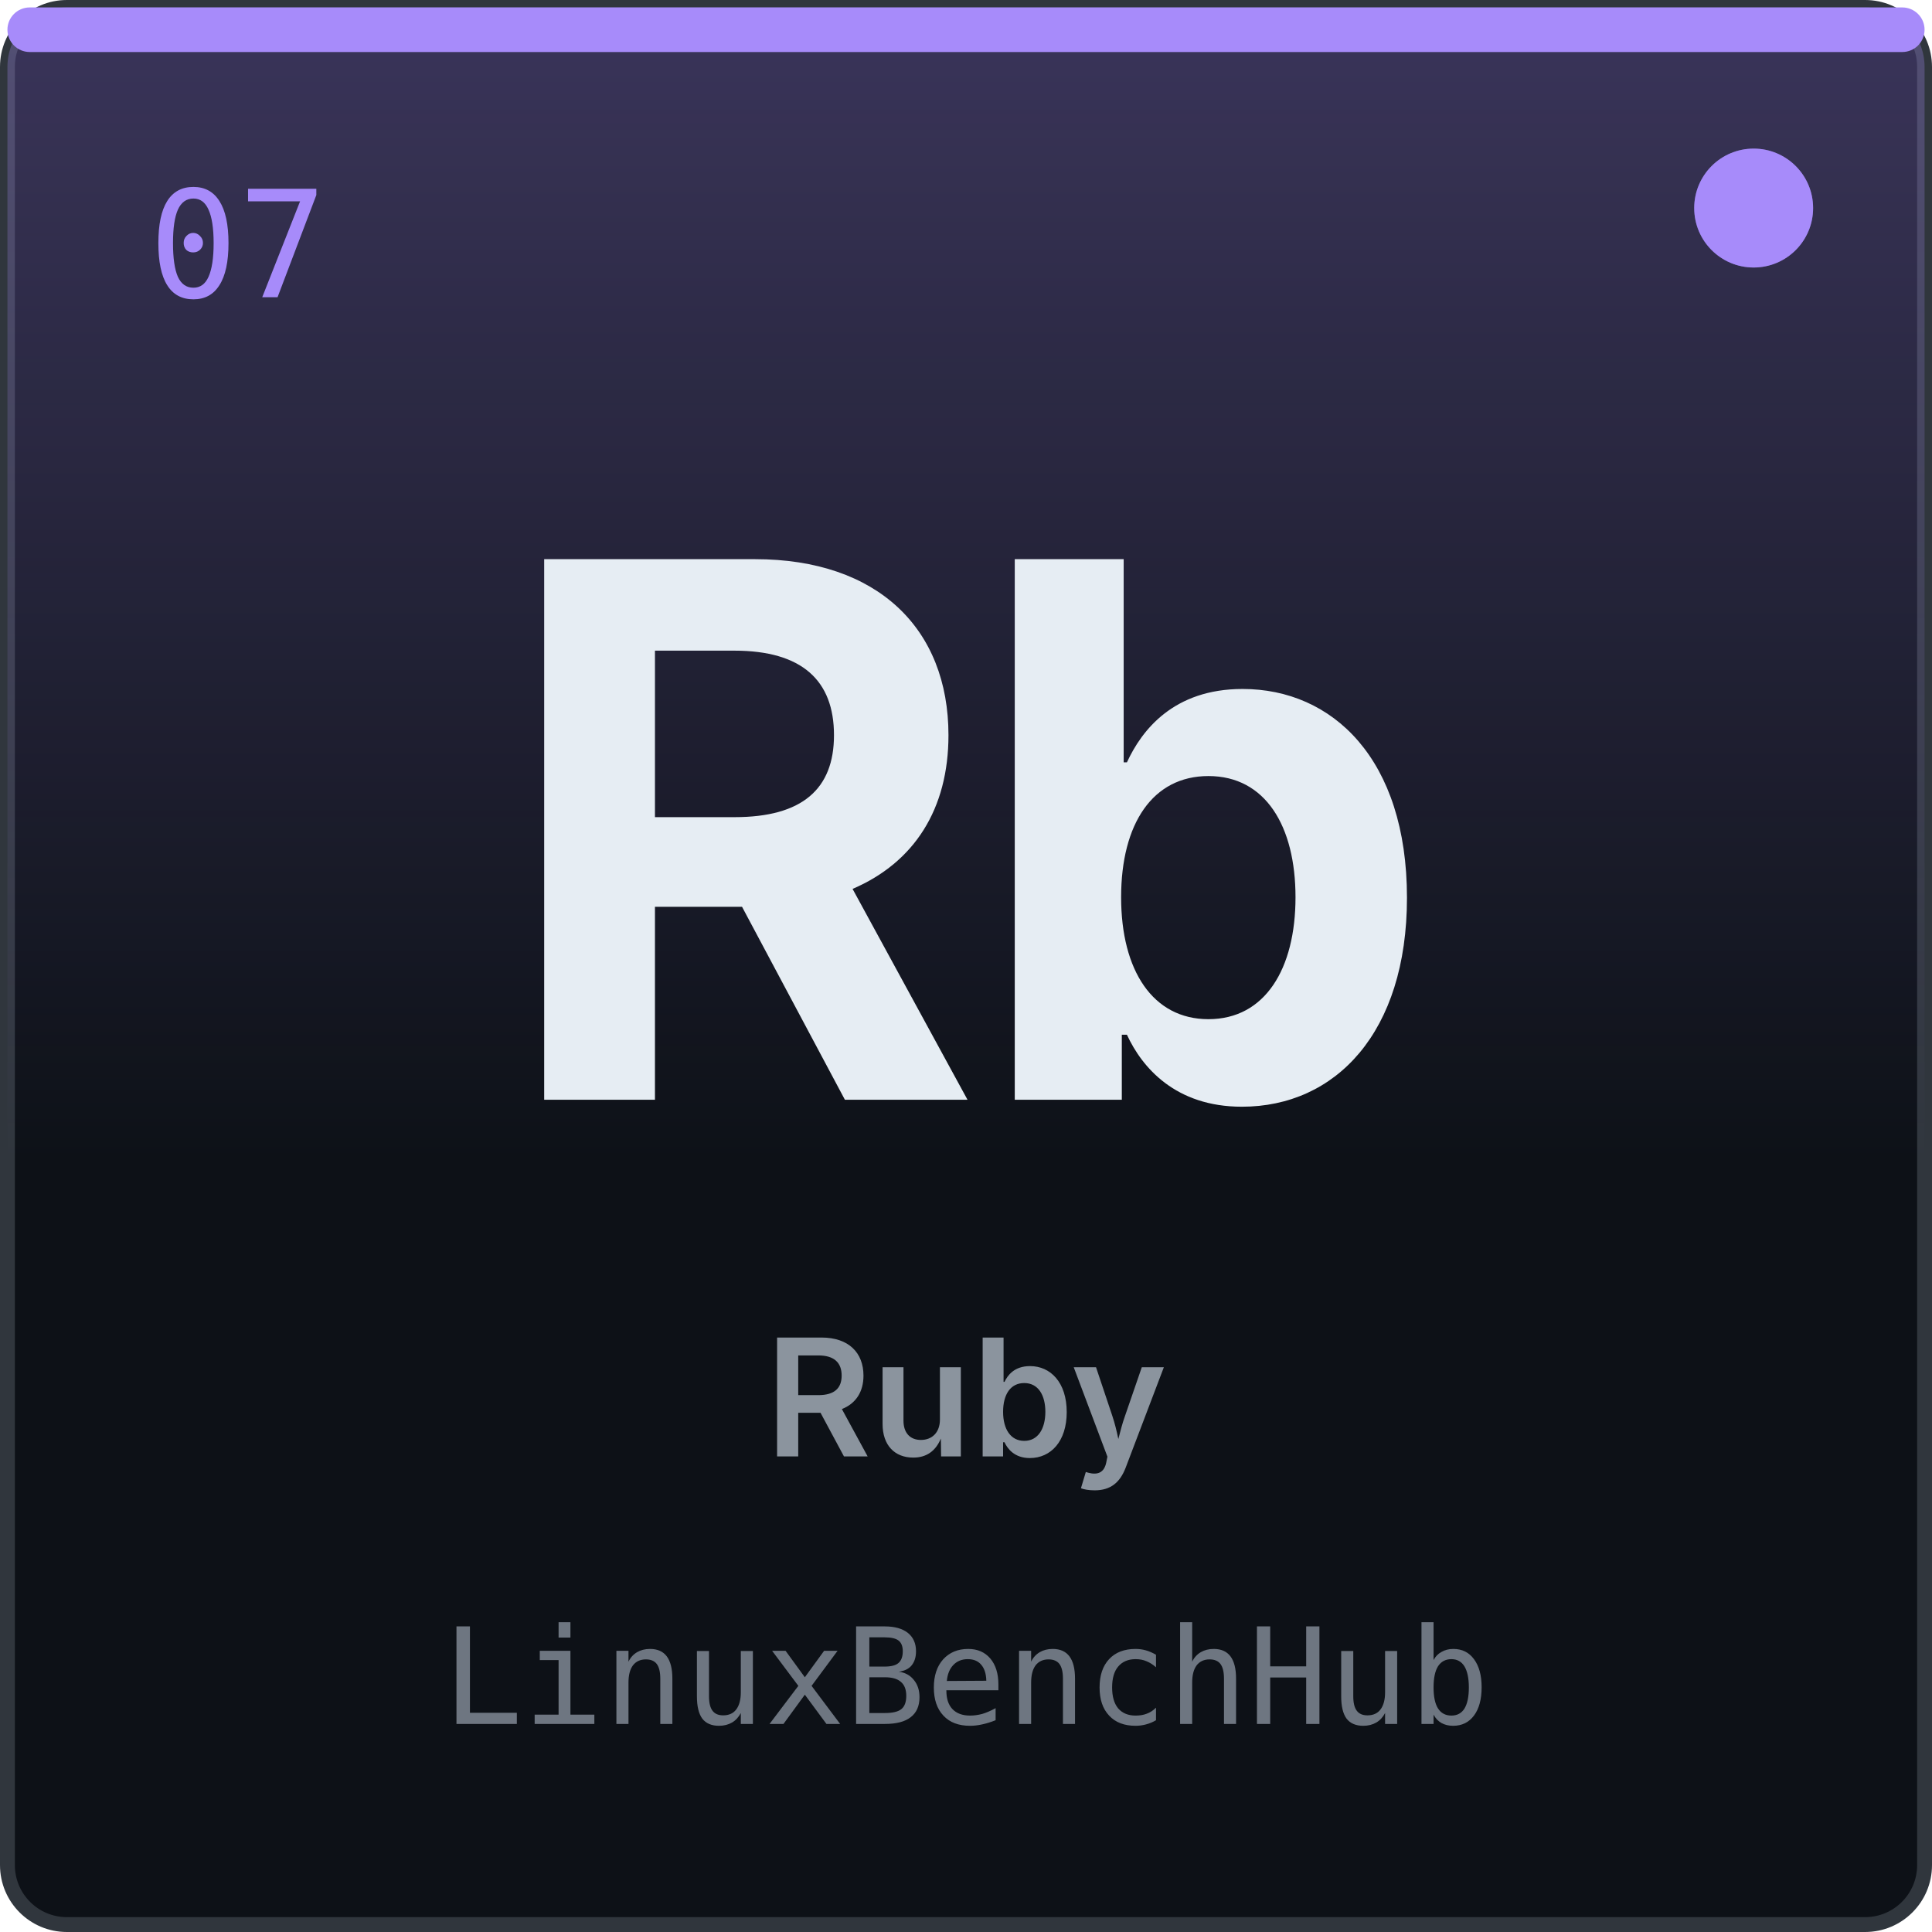
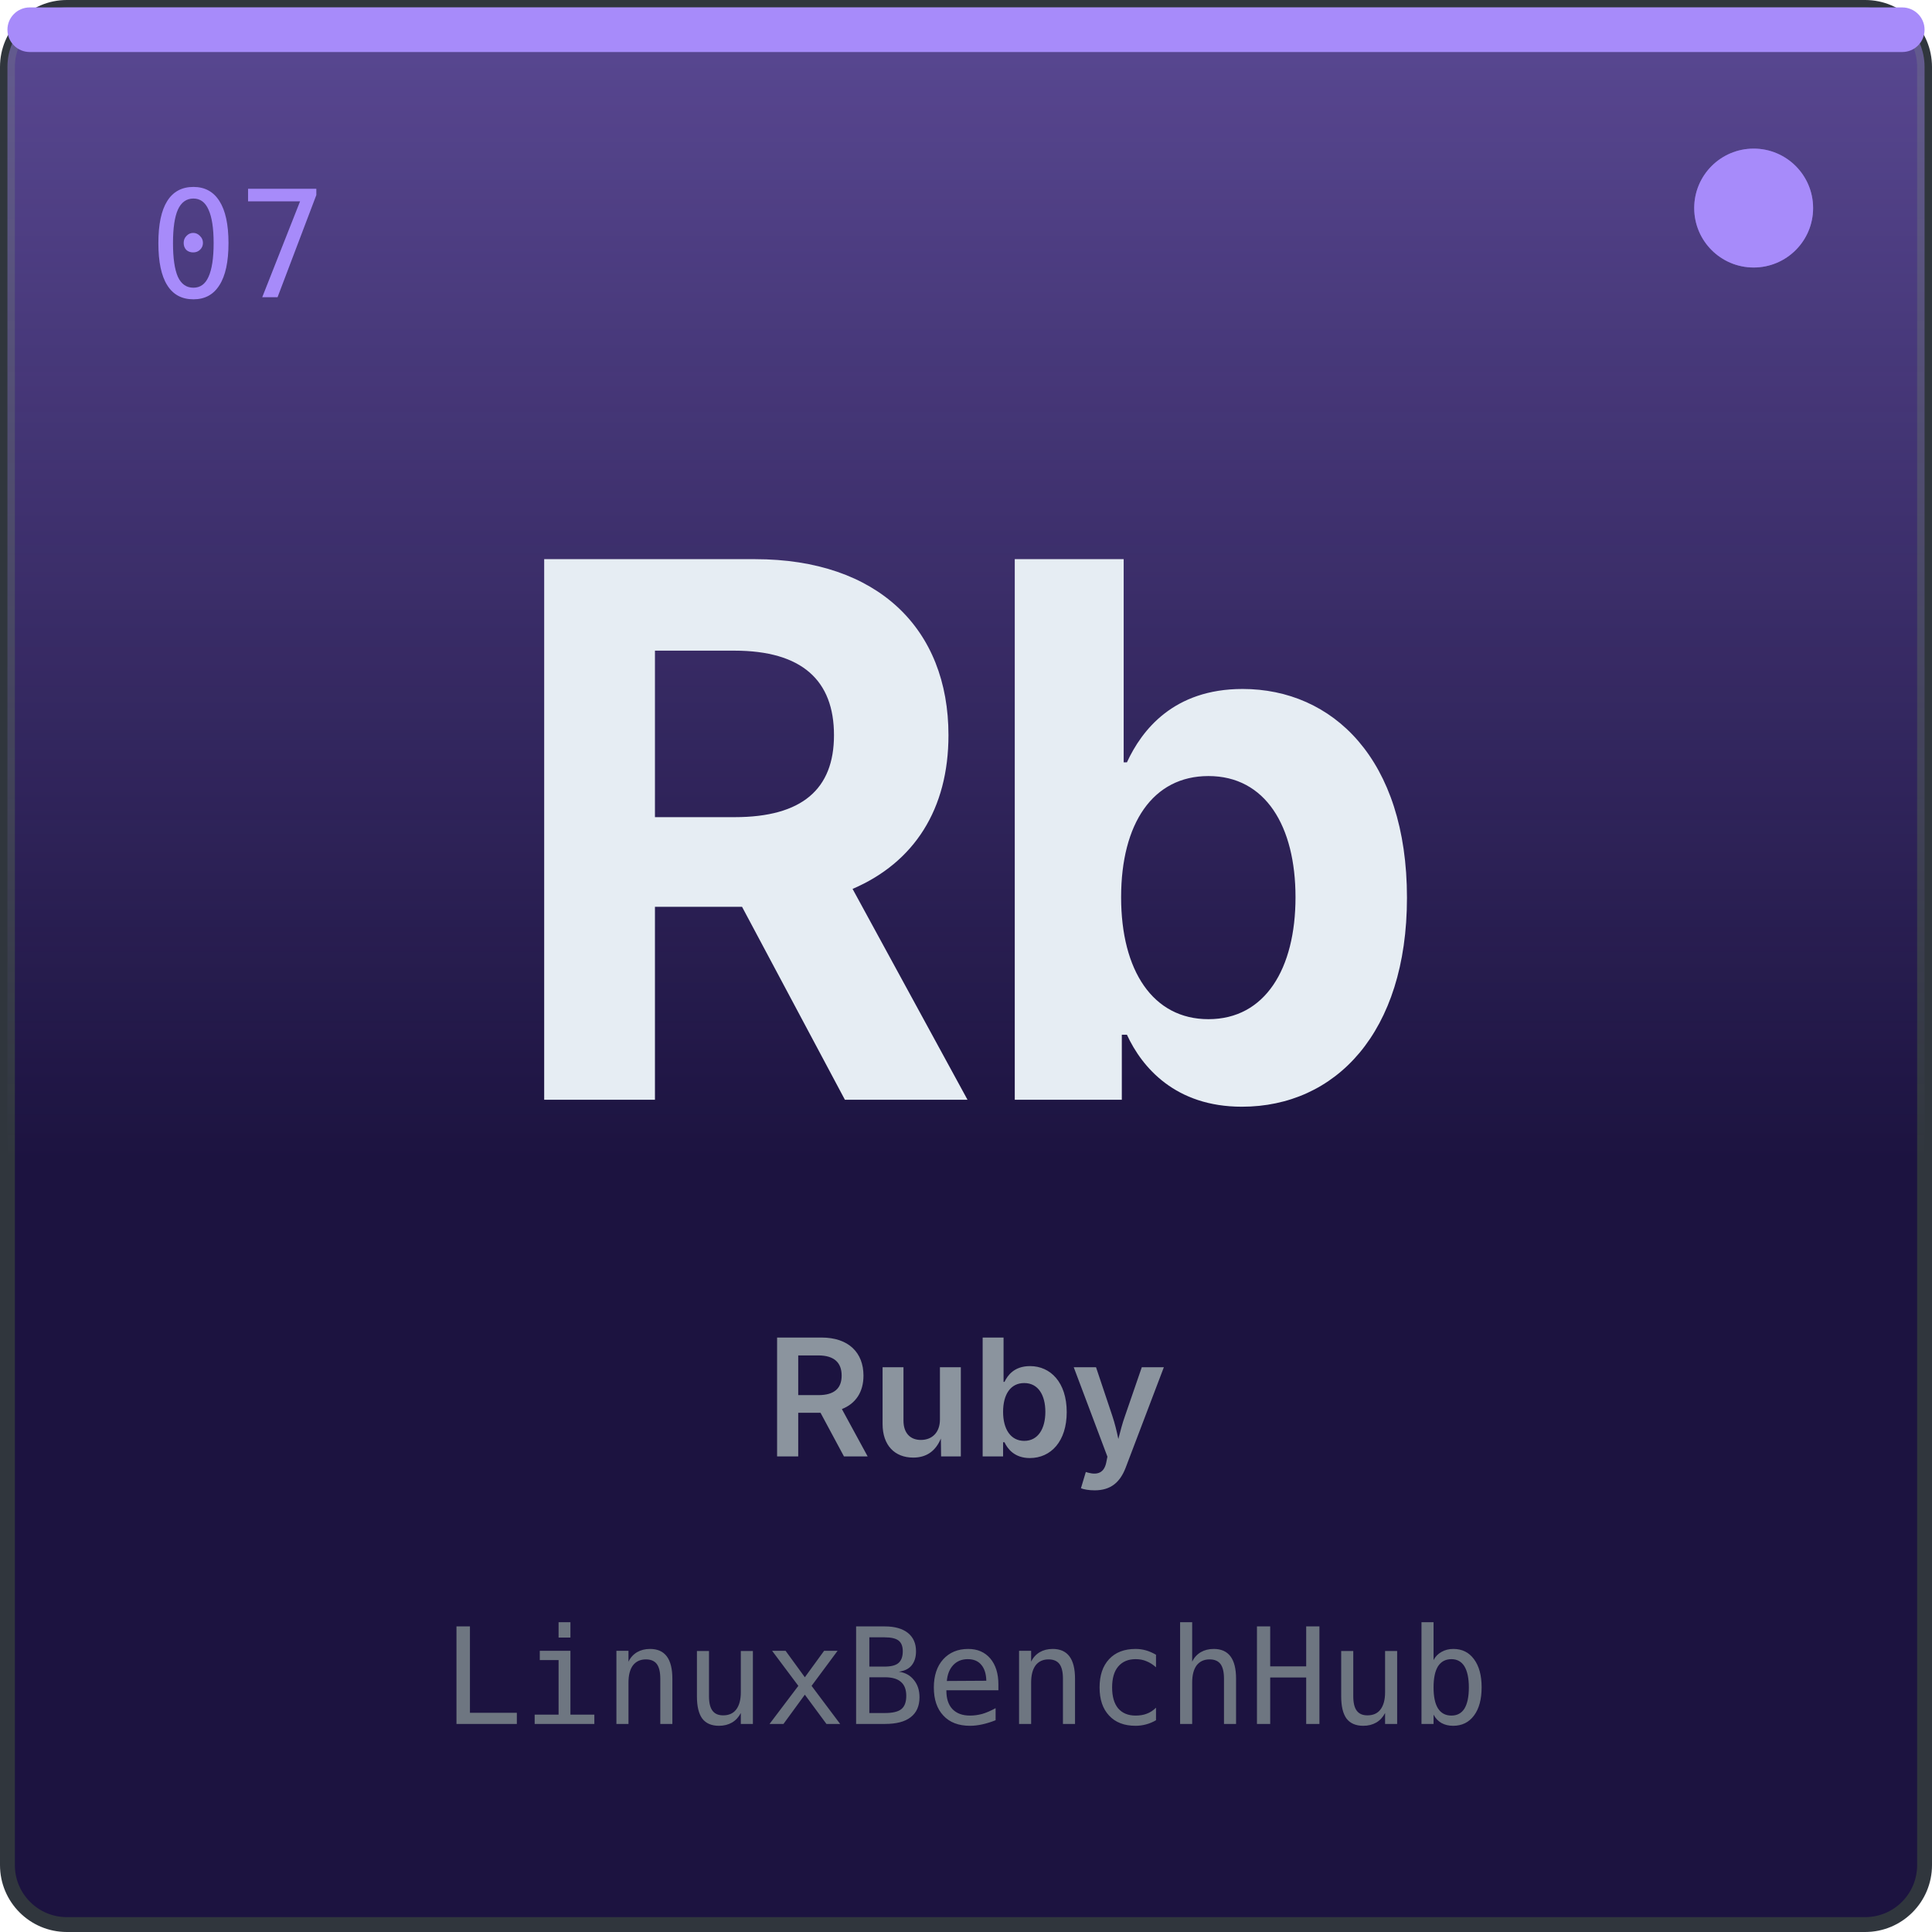
<svg xmlns="http://www.w3.org/2000/svg" width="130" height="130" viewBox="0 0 130 130" role="img" aria-label="07 Rb Ruby LinuxBenchHub">
  <defs>
    <linearGradient id="g7" x1="0" y1="0" x2="0" y2="1">
-       <stop offset="0%" stop-color="#a78bfa" stop-opacity="0.3" />
+       <stop offset="0%" stop-color="#a78bfa" stop-opacity="0.45" />
      <stop offset="60%" stop-color="#a78bfa" stop-opacity="0" />
    </linearGradient>
  </defs>
  <g opacity="1">
    <set attributeName="opacity" to="0" begin="0s" />
    <animate attributeName="opacity" from="0" to="1" begin="0.48s" dur="0.55s" fill="freeze" />
-     <rect x="0.5" y="0.5" width="129" height="129" rx="4" fill="#0d1117" stroke="#30363d" stroke-width="1" />
+     <rect x="0.5" y="0.5" width="129" height="129" rx="4" fill="#1c1340" stroke="#30363d" stroke-width="1" />
    <rect x="0.5" y="0.5" width="129" height="129" rx="4" fill="url(#g7)" />
    <rect x="0.5" y="0.5" width="129" height="3" rx="1.5" fill="#a78bfa">
      <animate attributeName="opacity" values="1;0.45;1" dur="4s" begin="-1.47s" repeatCount="indefinite" />
    </rect>
    <text x="10" y="20" font-family="ui-monospace, SFMono-Regular, Menlo, monospace" font-size="10" font-weight="500" fill="#a78bfa">07</text>
    <g transform="translate(118, 14)">
      <circle r="4" fill="#a78bfa">
        <animate attributeName="opacity" values="1;0.3;1" dur="1.6s" repeatCount="indefinite" />
      </circle>
      <circle r="4" fill="#a78bfa" opacity="0.4">
        <animate attributeName="r" values="4;9;4" dur="1.6s" repeatCount="indefinite" />
        <animate attributeName="opacity" values="0.5;0;0.5" dur="1.6s" repeatCount="indefinite" />
      </circle>
    </g>
    <text x="65" y="74" font-family="-apple-system, BlinkMacSystemFont, Inter, system-ui, sans-serif" font-size="50" font-weight="700" fill="#e6edf3" text-anchor="middle" letter-spacing="-1">Rb</text>
    <text x="65" y="98" font-family="-apple-system, BlinkMacSystemFont, Inter, system-ui, sans-serif" font-size="11" font-weight="600" fill="#8b949e" text-anchor="middle">Ruby</text>
    <text x="65" y="116" font-family="ui-monospace, SFMono-Regular, Menlo, monospace" font-size="9" fill="#6e7681" text-anchor="middle">LinuxBenchHub</text>
  </g>
</svg>
